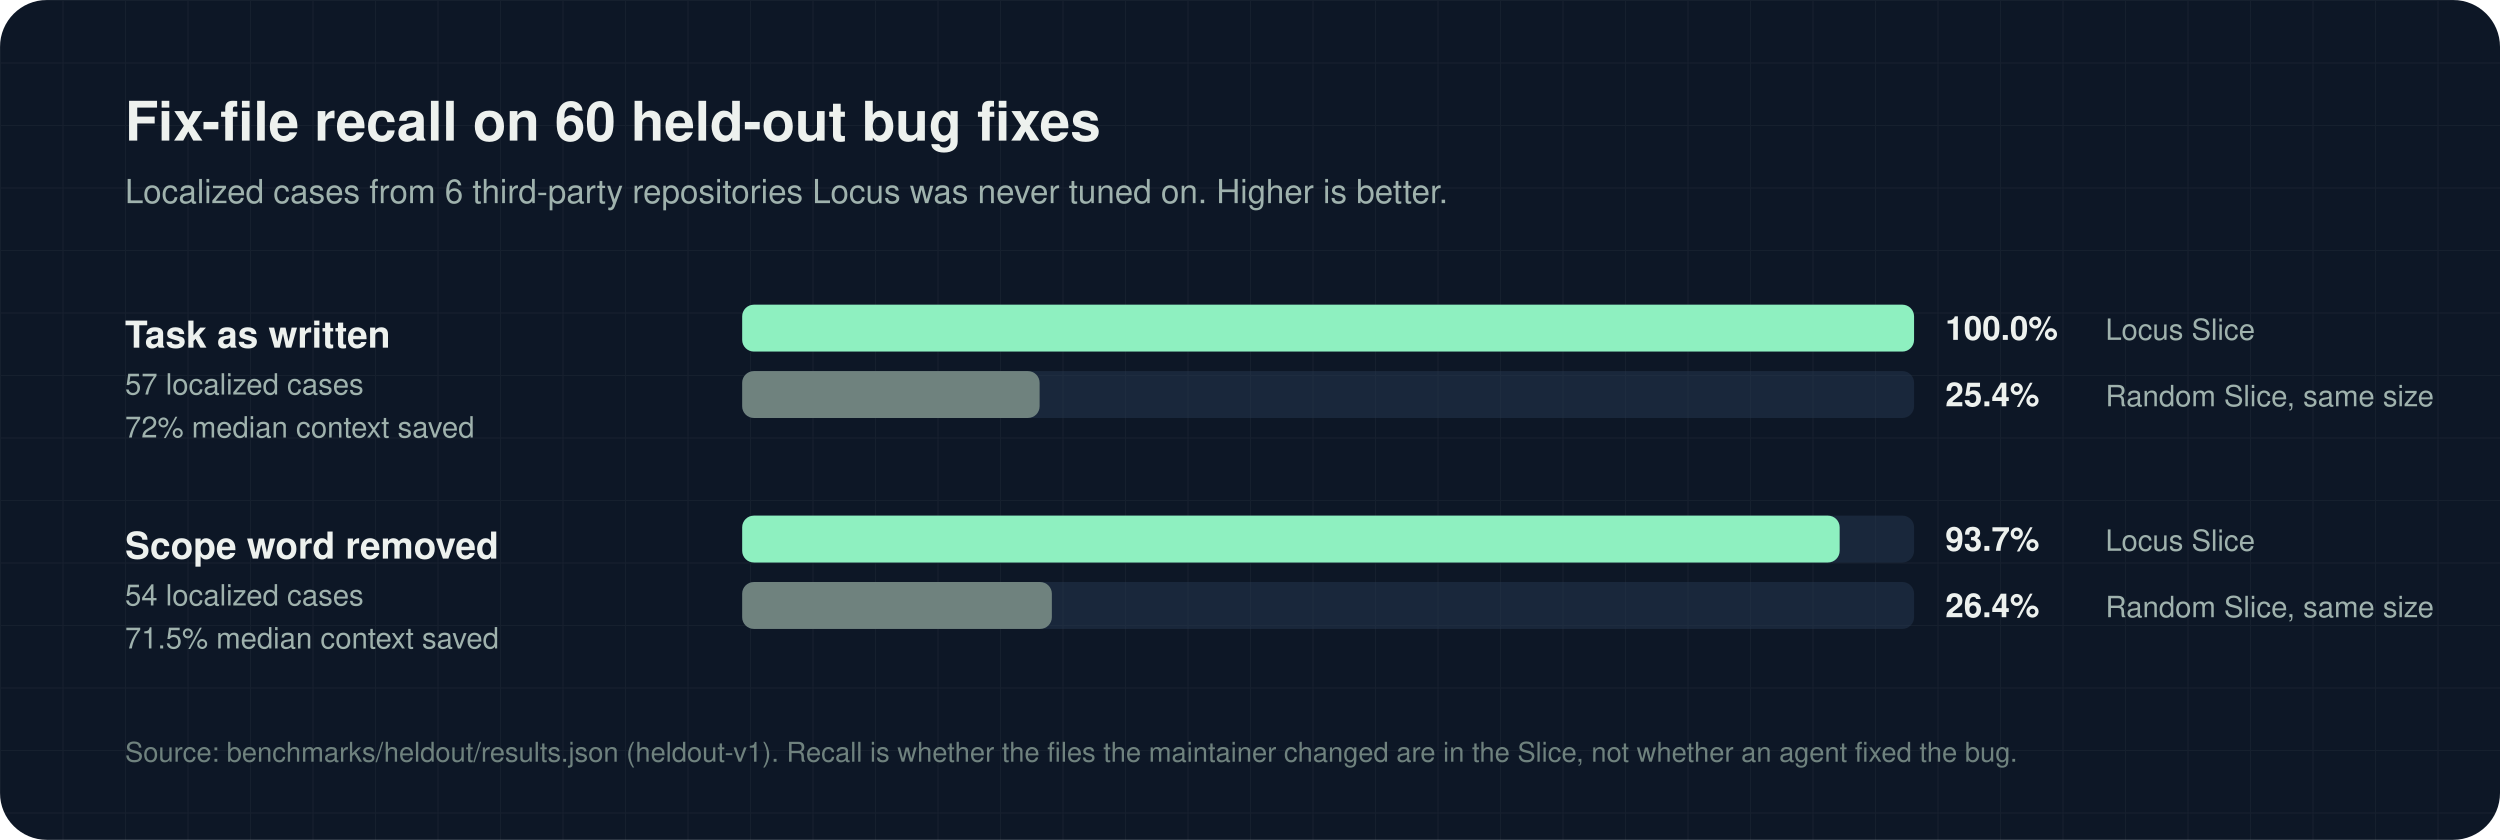
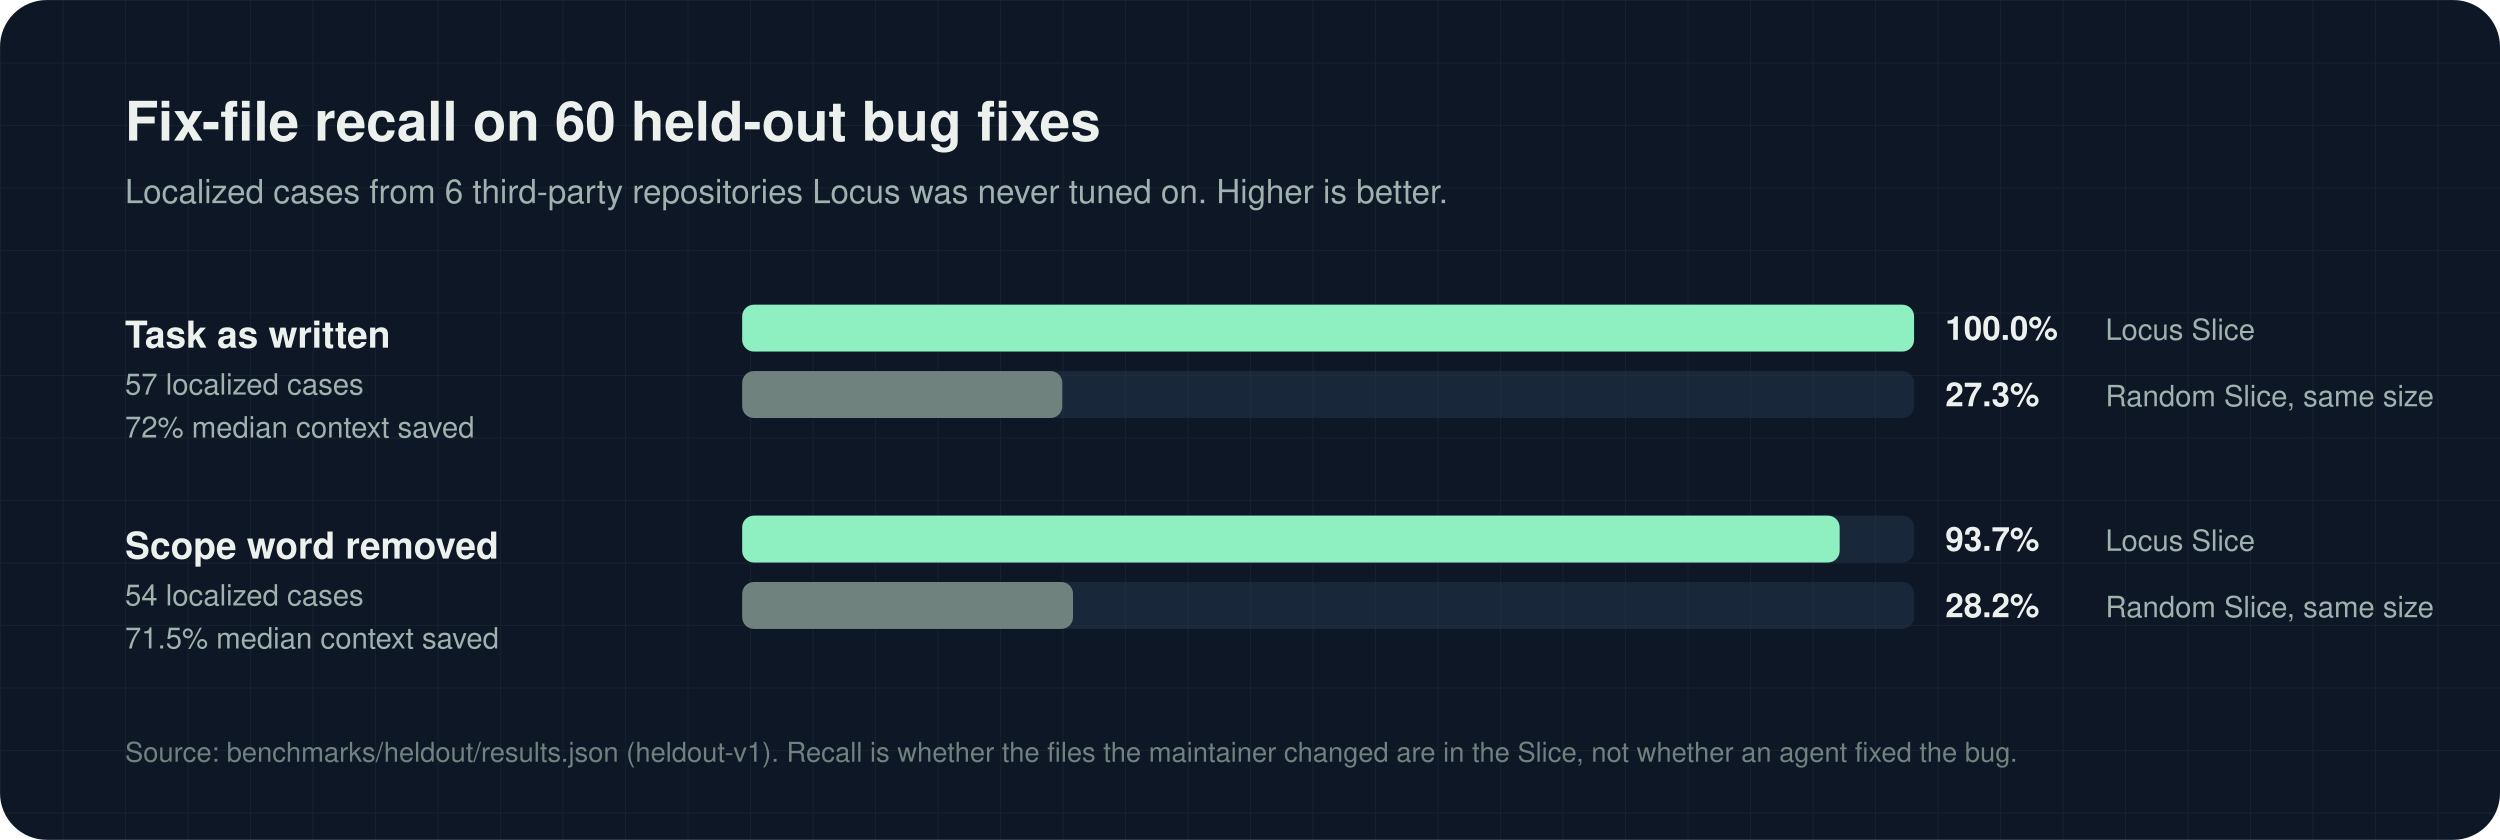
<svg xmlns="http://www.w3.org/2000/svg" width="1280" height="430" viewBox="0 0 1280 430" role="img" aria-labelledby="title desc">
  <style>@media (prefers-reduced-motion: reduce){*{animation:none!important}}</style>
  <defs>
    <pattern id="grid" width="32" height="32" patternUnits="userSpaceOnUse">
      <path d="M32 0H0V32" fill="none" stroke="rgba(237, 241, 238, 0.045)" />
    </pattern>
  </defs>
  <rect width="1280" height="430" rx="24" fill="#0d1726" />
  <rect width="1280" height="430" rx="24" fill="url(#grid)" />
  <text x="64" y="72" font-family="-apple-system, BlinkMacSystemFont, 'Segoe UI', Helvetica, Arial, sans-serif" font-size="28" font-weight="650" fill="#edf1ee">Fix-file recall on 60 held-out bug fixes</text>
  <text x="64" y="104" font-family="-apple-system, BlinkMacSystemFont, 'Segoe UI', Helvetica, Arial, sans-serif" font-size="17" fill="#9fb2ad">Localized cases from 6 third-party repositories Locus was never tuned on. Higher is better.</text>
  <text x="64" y="178" font-family="-apple-system, BlinkMacSystemFont, 'Segoe UI', Helvetica, Arial, sans-serif" font-size="19" font-weight="600" fill="#edf1ee">Task as written</text>
  <text x="64" y="202" font-family="-apple-system, BlinkMacSystemFont, 'Segoe UI', Helvetica, Arial, sans-serif" font-size="15" fill="#9fb2ad">57 localized cases</text>
  <text x="64" y="224" font-family="-apple-system, BlinkMacSystemFont, 'Segoe UI', Helvetica, Arial, sans-serif" font-size="15" fill="#9fb2ad">72% median context saved</text>
  <rect x="380" y="156" width="600" height="24" rx="6" fill="#26374f" opacity="0.5" />
  <rect x="380" y="156" width="600" height="24" rx="6" fill="#8ef0c0" />
  <text x="996" y="174" font-family="-apple-system, BlinkMacSystemFont, 'Segoe UI', Helvetica, Arial, sans-serif" font-size="17" font-weight="600" fill="#edf1ee">100.0%</text>
  <text x="1078" y="174" font-family="-apple-system, BlinkMacSystemFont, 'Segoe UI', Helvetica, Arial, sans-serif" font-size="15" fill="#9fb2ad">Locus Slice</text>
  <rect x="380" y="190" width="600" height="24" rx="6" fill="#26374f" opacity="0.5" />
-   <rect x="380" y="190" width="152.281" height="24" rx="6" fill="#6f827e" />
-   <text x="996" y="208" font-family="-apple-system, BlinkMacSystemFont, 'Segoe UI', Helvetica, Arial, sans-serif" font-size="17" font-weight="600" fill="#edf1ee">25.4%</text>
+   <rect x="380" y="190" width="163.885" height="24" rx="6" fill="#6f827e" />
+   <text x="996" y="208" font-family="-apple-system, BlinkMacSystemFont, 'Segoe UI', Helvetica, Arial, sans-serif" font-size="17" font-weight="600" fill="#edf1ee">27.3%</text>
  <text x="1078" y="208" font-family="-apple-system, BlinkMacSystemFont, 'Segoe UI', Helvetica, Arial, sans-serif" font-size="15" fill="#9fb2ad">Random Slice, same size</text>
  <text x="64" y="286" font-family="-apple-system, BlinkMacSystemFont, 'Segoe UI', Helvetica, Arial, sans-serif" font-size="19" font-weight="600" fill="#edf1ee">Scope word removed</text>
  <text x="64" y="310" font-family="-apple-system, BlinkMacSystemFont, 'Segoe UI', Helvetica, Arial, sans-serif" font-size="15" fill="#9fb2ad">54 localized cases</text>
  <text x="64" y="332" font-family="-apple-system, BlinkMacSystemFont, 'Segoe UI', Helvetica, Arial, sans-serif" font-size="15" fill="#9fb2ad">71.5% median context saved</text>
  <rect x="380" y="264" width="600" height="24" rx="6" fill="#26374f" opacity="0.5" />
  <rect x="380" y="264" width="561.905" height="24" rx="6" fill="#8ef0c0" />
  <text x="996" y="282" font-family="-apple-system, BlinkMacSystemFont, 'Segoe UI', Helvetica, Arial, sans-serif" font-size="17" font-weight="600" fill="#edf1ee">93.7%</text>
  <text x="1078" y="282" font-family="-apple-system, BlinkMacSystemFont, 'Segoe UI', Helvetica, Arial, sans-serif" font-size="15" fill="#9fb2ad">Locus Slice</text>
  <rect x="380" y="298" width="600" height="24" rx="6" fill="#26374f" opacity="0.5" />
-   <rect x="380" y="298" width="158.554" height="24" rx="6" fill="#6f827e" />
-   <text x="996" y="316" font-family="-apple-system, BlinkMacSystemFont, 'Segoe UI', Helvetica, Arial, sans-serif" font-size="17" font-weight="600" fill="#edf1ee">26.4%</text>
+   <rect x="380" y="298" width="169.39" height="24" rx="6" fill="#6f827e" />
+   <text x="996" y="316" font-family="-apple-system, BlinkMacSystemFont, 'Segoe UI', Helvetica, Arial, sans-serif" font-size="17" font-weight="600" fill="#edf1ee">28.2%</text>
  <text x="1078" y="316" font-family="-apple-system, BlinkMacSystemFont, 'Segoe UI', Helvetica, Arial, sans-serif" font-size="15" fill="#9fb2ad">Random Slice, same size</text>
  <text x="64" y="390" font-family="-apple-system, BlinkMacSystemFont, 'Segoe UI', Helvetica, Arial, sans-serif" font-size="14" fill="#6f827e">Source: benchmarks/heldout/results.json (heldout-v1). Recall is whether the files the maintainer changed are in the Slice, not whether an agent fixed the bug.</text>
</svg>
